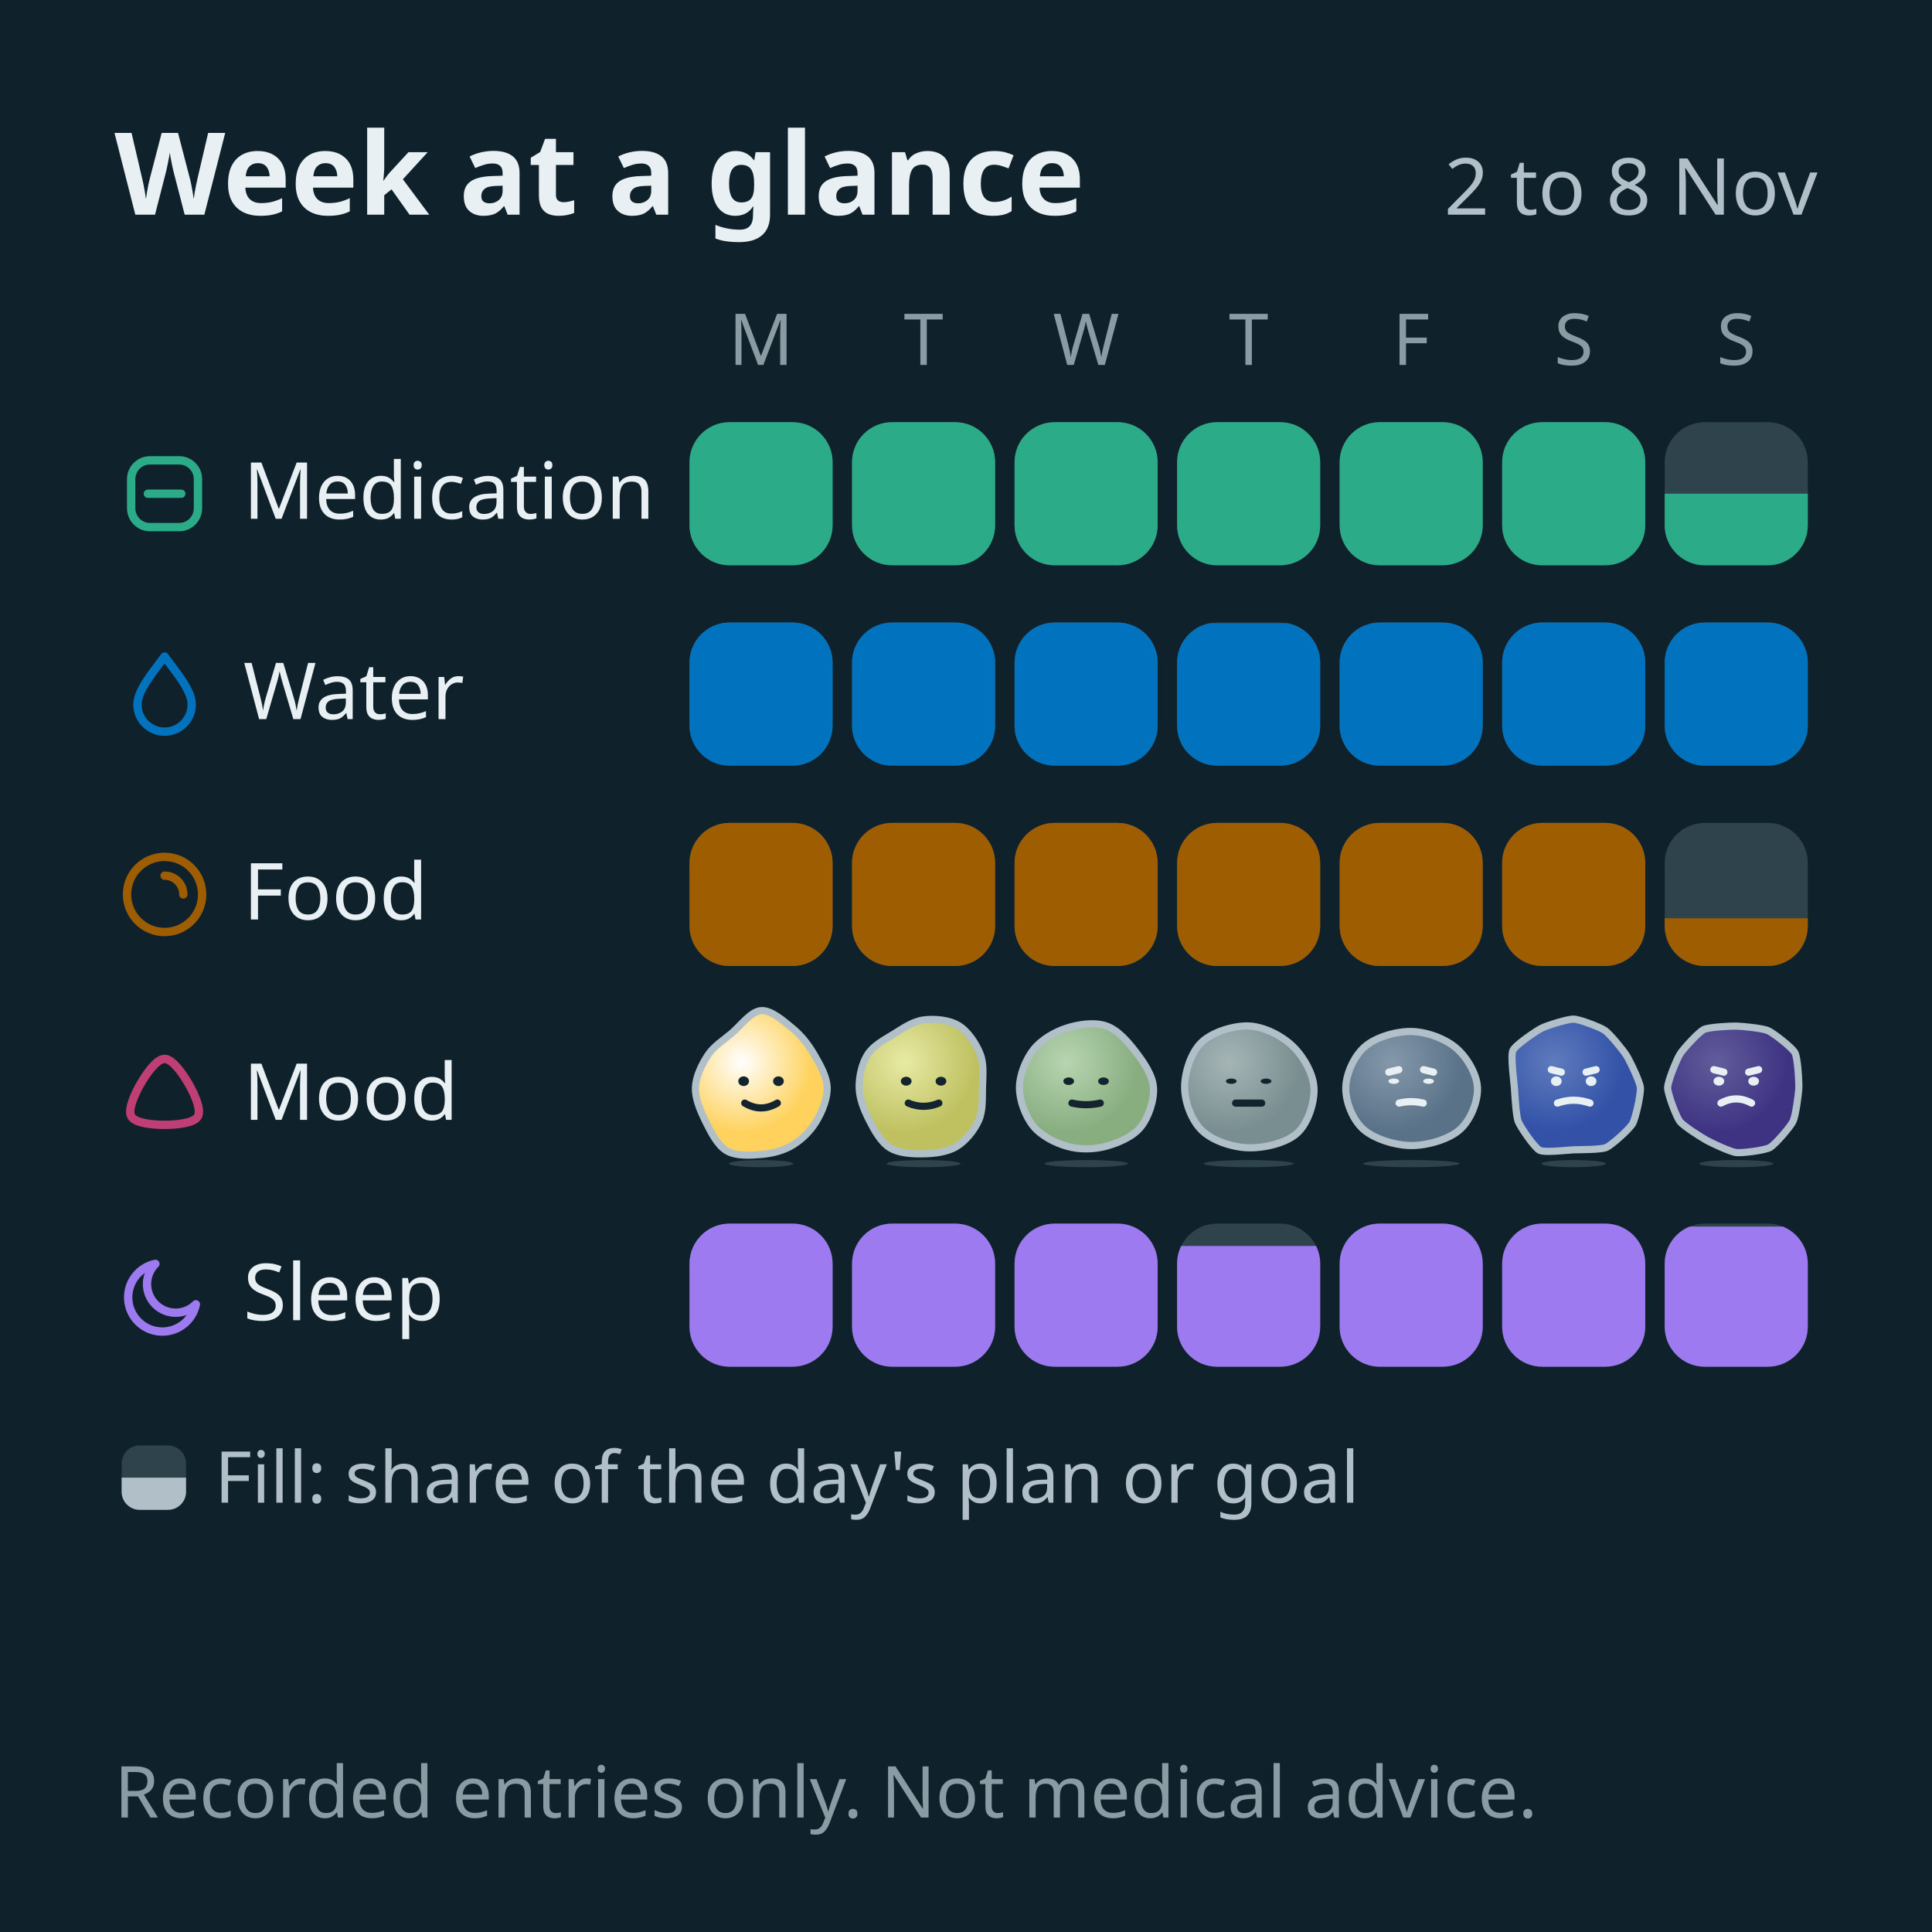
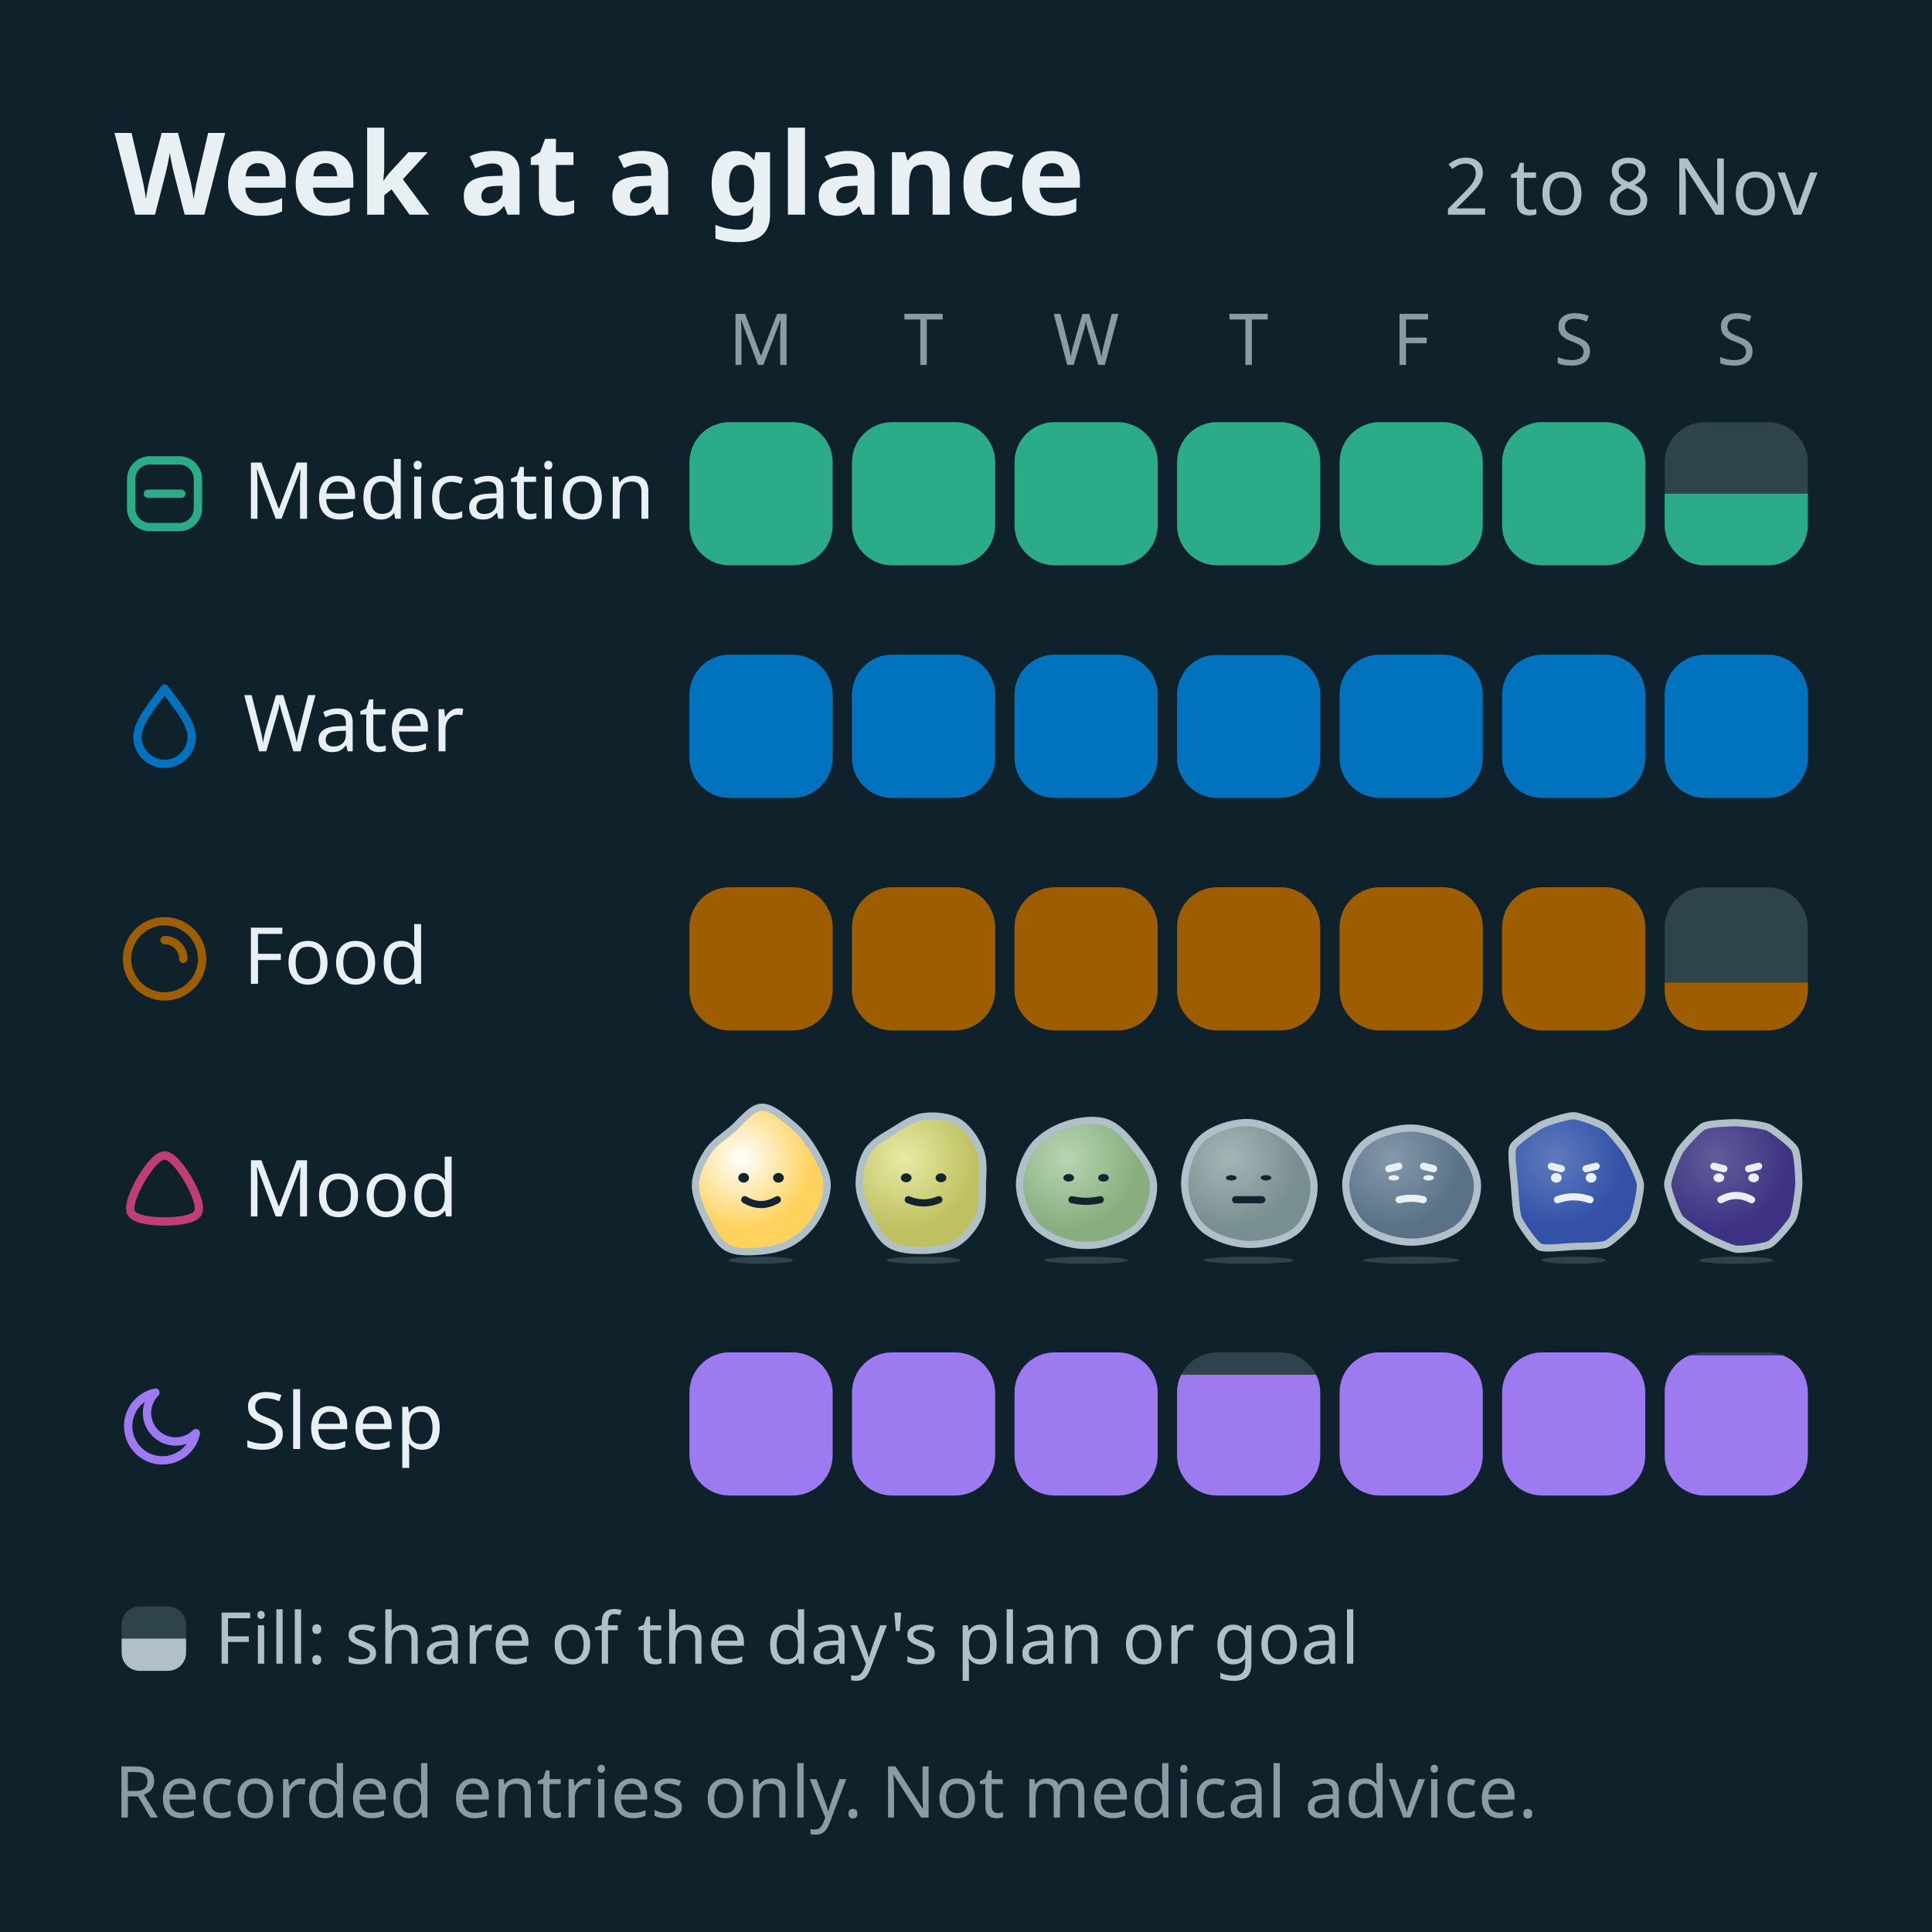
<svg xmlns="http://www.w3.org/2000/svg" width="1080" height="1080" viewBox="0 0 1080 1080">
  <defs>
-     <radialGradient id="g1" gradientUnits="userSpaceOnUse" cx="414.63" cy="593.6" r="39.6">
+     <radialGradient id="g1" gradientUnits="userSpaceOnUse" cx="414.63" cy="647.6" r="39.6">
      <stop offset="0" stop-color="#ffffff" />
      <stop offset="1" stop-color="#fed25d" />
    </radialGradient>
-     <radialGradient id="g2" gradientUnits="userSpaceOnUse" cx="505.49" cy="593.6" r="39.6">
+     <radialGradient id="g2" gradientUnits="userSpaceOnUse" cx="505.49" cy="647.6" r="39.6">
      <stop offset="0" stop-color="#e7eaa4" />
      <stop offset="1" stop-color="#bfc161" />
    </radialGradient>
-     <radialGradient id="g3" gradientUnits="userSpaceOnUse" cx="596.34" cy="593.6" r="39.6">
+     <radialGradient id="g3" gradientUnits="userSpaceOnUse" cx="596.34" cy="647.6" r="39.6">
      <stop offset="0" stop-color="#b7d5b1" />
      <stop offset="1" stop-color="#88ae80" />
    </radialGradient>
-     <radialGradient id="g4" gradientUnits="userSpaceOnUse" cx="687.2" cy="593.6" r="39.6">
+     <radialGradient id="g4" gradientUnits="userSpaceOnUse" cx="687.2" cy="647.6" r="39.6">
      <stop offset="0" stop-color="#a5b5b6" />
      <stop offset="1" stop-color="#798e90" />
    </radialGradient>
-     <radialGradient id="g5" gradientUnits="userSpaceOnUse" cx="778.06" cy="593.6" r="39.6">
+     <radialGradient id="g5" gradientUnits="userSpaceOnUse" cx="778.06" cy="647.6" r="39.6">
      <stop offset="0" stop-color="#8598aa" />
      <stop offset="1" stop-color="#597288" />
    </radialGradient>
-     <radialGradient id="g6" gradientUnits="userSpaceOnUse" cx="868.91" cy="593.6" r="39.6">
+     <radialGradient id="g6" gradientUnits="userSpaceOnUse" cx="868.91" cy="647.6" r="39.6">
      <stop offset="0" stop-color="#5f7bbd" />
      <stop offset="1" stop-color="#3251a7" />
    </radialGradient>
-     <radialGradient id="g7" gradientUnits="userSpaceOnUse" cx="959.77" cy="593.6" r="39.6">
+     <radialGradient id="g7" gradientUnits="userSpaceOnUse" cx="959.77" cy="647.6" r="39.6">
      <stop offset="0" stop-color="#615d9b" />
      <stop offset="1" stop-color="#3e3383" />
    </radialGradient>
  </defs>
  <rect width="1080" height="1080" fill="#0f222b" />
  <text x="64" y="120" font-family="Geologica" font-weight="600" font-size="64" fill="#e8f0f4">Week at a glance</text>
  <text x="1016" y="120" font-family="IBM Plex Sans" font-weight="500" font-size="44" fill="#b1c0c8" text-anchor="end">2 to 8 Nov</text>
  <text x="425.43" y="204" font-family="IBM Plex Sans" font-weight="500" font-size="40" fill="#8b9ba3" text-anchor="middle">M</text>
  <text x="516.29" y="204" font-family="IBM Plex Sans" font-weight="500" font-size="40" fill="#8b9ba3" text-anchor="middle">T</text>
  <text x="607.14" y="204" font-family="IBM Plex Sans" font-weight="500" font-size="40" fill="#8b9ba3" text-anchor="middle">W</text>
  <text x="698" y="204" font-family="IBM Plex Sans" font-weight="500" font-size="40" fill="#8b9ba3" text-anchor="middle">T</text>
  <text x="788.86" y="204" font-family="IBM Plex Sans" font-weight="500" font-size="40" fill="#8b9ba3" text-anchor="middle">F</text>
  <text x="879.71" y="204" font-family="IBM Plex Sans" font-weight="500" font-size="40" fill="#8b9ba3" text-anchor="middle">S</text>
  <text x="970.57" y="204" font-family="IBM Plex Sans" font-weight="500" font-size="40" fill="#8b9ba3" text-anchor="middle">S</text>
  <g>
    <rect x="73.33" y="257.33" width="37.33" height="37.33" rx="10.5" fill="none" stroke="#2cab88" stroke-width="4.67" stroke-linecap="round" stroke-linejoin="round" />
    <line x1="82.67" y1="276" x2="101.33" y2="276" stroke="#2cab88" stroke-width="4.67" stroke-linecap="round" stroke-linejoin="round" />
  </g>
  <text x="136" y="290" font-family="IBM Plex Sans" font-weight="500" font-size="44" fill="#e8f0f4">Medication</text>
  <g>
    <rect x="385.43" y="236" width="80" height="80" rx="22.4" fill="#2f434d" />
    <path d="M407.83 236 L443.03 236 A22.4 22.4 0 0 1 465.43 258.4 L465.43 293.6 A22.4 22.4 0 0 1 443.03 316 L407.83 316 A22.4 22.4 0 0 1 385.43 293.6 L385.43 258.4 A22.4 22.4 0 0 1 407.83 236 Z" fill="#2cab88" />
  </g>
  <g>
    <rect x="476.29" y="236" width="80" height="80" rx="22.4" fill="#2f434d" />
    <path d="M498.69 236 L533.89 236 A22.4 22.4 0 0 1 556.29 258.4 L556.29 293.6 A22.4 22.4 0 0 1 533.89 316 L498.69 316 A22.4 22.4 0 0 1 476.29 293.6 L476.29 258.4 A22.4 22.4 0 0 1 498.69 236 Z" fill="#2cab88" />
  </g>
  <g>
    <rect x="567.14" y="236" width="80" height="80" rx="22.4" fill="#2f434d" />
    <path d="M589.54 236 L624.74 236 A22.4 22.4 0 0 1 647.14 258.4 L647.14 293.6 A22.4 22.4 0 0 1 624.74 316 L589.54 316 A22.4 22.4 0 0 1 567.14 293.6 L567.14 258.4 A22.4 22.4 0 0 1 589.54 236 Z" fill="#2cab88" />
  </g>
  <g>
    <rect x="658" y="236" width="80" height="80" rx="22.4" fill="#2f434d" />
    <path d="M680.4 236 L715.6 236 A22.4 22.4 0 0 1 738 258.4 L738 293.6 A22.4 22.4 0 0 1 715.6 316 L680.4 316 A22.4 22.4 0 0 1 658 293.6 L658 258.4 A22.4 22.4 0 0 1 680.4 236 Z" fill="#2cab88" />
  </g>
  <g>
    <rect x="748.86" y="236" width="80" height="80" rx="22.4" fill="#2f434d" />
    <path d="M771.26 236 L806.46 236 A22.4 22.4 0 0 1 828.86 258.4 L828.86 293.6 A22.4 22.4 0 0 1 806.46 316 L771.26 316 A22.4 22.4 0 0 1 748.86 293.6 L748.86 258.4 A22.4 22.4 0 0 1 771.26 236 Z" fill="#2cab88" />
  </g>
  <g>
    <rect x="839.71" y="236" width="80" height="80" rx="22.4" fill="#2f434d" />
    <path d="M862.11 236 L897.31 236 A22.4 22.4 0 0 1 919.71 258.4 L919.71 293.6 A22.4 22.4 0 0 1 897.31 316 L862.11 316 A22.4 22.4 0 0 1 839.71 293.6 L839.71 258.4 A22.4 22.4 0 0 1 862.11 236 Z" fill="#2cab88" />
  </g>
  <g>
    <rect x="930.57" y="236" width="80" height="80" rx="22.4" fill="#2f434d" />
    <path d="M930.57 276 L1010.57 276 L1010.57 293.6 A22.4 22.4 0 0 1 988.17 316 L952.97 316 A22.4 22.4 0 0 1 930.57 293.6 Z" fill="#2cab88" />
  </g>
  <g>
-     <path d="M92 367 C85.93 375.4 76.83 385.67 76.83 393.83 A15.17 15.17 0 0 0 107.17 393.83 C107.17 385.67 98.07 375.4 92 367 Z" fill="none" stroke="#0072be" stroke-width="4.67" stroke-linecap="round" stroke-linejoin="round" />
-   </g>
-   <text x="136" y="402" font-family="IBM Plex Sans" font-weight="500" font-size="44" fill="#e8f0f4">Water</text>
-   <g>
-     <rect x="385.43" y="348" width="80" height="80" rx="22.4" fill="#2f434d" />
-     <path d="M407.83 348 L443.03 348 A22.4 22.4 0 0 1 465.43 370.4 L465.43 405.6 A22.4 22.4 0 0 1 443.03 428 L407.83 428 A22.4 22.4 0 0 1 385.43 405.6 L385.43 370.4 A22.4 22.4 0 0 1 407.83 348 Z" fill="#0072be" />
-   </g>
-   <g>
-     <rect x="476.29" y="348" width="80" height="80" rx="22.4" fill="#2f434d" />
-     <path d="M498.69 348 L533.89 348 A22.4 22.4 0 0 1 556.29 370.4 L556.29 405.6 A22.4 22.4 0 0 1 533.89 428 L498.69 428 A22.4 22.4 0 0 1 476.29 405.6 L476.29 370.4 A22.4 22.4 0 0 1 498.69 348 Z" fill="#0072be" />
-   </g>
-   <g>
-     <rect x="567.14" y="348" width="80" height="80" rx="22.4" fill="#2f434d" />
-     <path d="M589.54 348 L624.74 348 A22.4 22.4 0 0 1 647.14 370.4 L647.14 405.6 A22.4 22.4 0 0 1 624.74 428 L589.54 428 A22.4 22.4 0 0 1 567.14 405.6 L567.14 370.4 A22.4 22.4 0 0 1 589.54 348 Z" fill="#0072be" />
-   </g>
-   <g>
-     <rect x="658" y="348" width="80" height="80" rx="22.4" fill="#2f434d" />
-     <path d="M676.19 348.4 L719.81 348.4 A22.4 22.4 0 0 1 738 370.4 L738 405.6 A22.4 22.4 0 0 1 715.6 428 L680.4 428 A22.4 22.4 0 0 1 658 405.6 L658 370.4 A22.4 22.4 0 0 1 676.19 348.4 Z" fill="#0072be" />
-   </g>
-   <g>
-     <rect x="748.86" y="348" width="80" height="80" rx="22.4" fill="#2f434d" />
-     <path d="M771.26 348 L806.46 348 A22.4 22.4 0 0 1 828.86 370.4 L828.86 405.6 A22.4 22.4 0 0 1 806.46 428 L771.26 428 A22.4 22.4 0 0 1 748.86 405.6 L748.86 370.4 A22.4 22.4 0 0 1 771.26 348 Z" fill="#0072be" />
-   </g>
-   <g>
-     <rect x="839.71" y="348" width="80" height="80" rx="22.4" fill="#2f434d" />
-     <path d="M862.11 348 L897.31 348 A22.4 22.4 0 0 1 919.71 370.4 L919.71 405.6 A22.4 22.4 0 0 1 897.31 428 L862.11 428 A22.4 22.4 0 0 1 839.71 405.6 L839.71 370.4 A22.4 22.4 0 0 1 862.11 348 Z" fill="#0072be" />
-   </g>
-   <g>
-     <rect x="930.57" y="348" width="80" height="80" rx="22.4" fill="#2f434d" />
-     <path d="M952.97 348 L988.17 348 A22.4 22.4 0 0 1 1010.57 370.4 L1010.57 405.6 A22.4 22.4 0 0 1 988.17 428 L952.97 428 A22.4 22.4 0 0 1 930.57 405.6 L930.57 370.4 A22.4 22.4 0 0 1 952.97 348 Z" fill="#0072be" />
-   </g>
-   <g>
-     <circle cx="92" cy="500" r="21" fill="none" stroke="#9e5d00" stroke-width="4.67" stroke-linecap="round" stroke-linejoin="round" />
-     <path d="M92 489.5 A10.5 10.5 0 0 1 102.5 500" fill="none" stroke="#9e5d00" stroke-width="4.67" stroke-linecap="round" stroke-linejoin="round" />
-   </g>
-   <text x="136" y="514" font-family="IBM Plex Sans" font-weight="500" font-size="44" fill="#e8f0f4">Food</text>
-   <g>
-     <rect x="385.43" y="460" width="80" height="80" rx="22.4" fill="#2f434d" />
-     <path d="M407.83 460 L443.03 460 A22.4 22.4 0 0 1 465.43 482.4 L465.43 517.6 A22.4 22.4 0 0 1 443.03 540 L407.83 540 A22.4 22.4 0 0 1 385.43 517.6 L385.43 482.4 A22.4 22.4 0 0 1 407.83 460 Z" fill="#9e5d00" />
-   </g>
-   <g>
-     <rect x="476.29" y="460" width="80" height="80" rx="22.4" fill="#2f434d" />
-     <path d="M498.69 460 L533.89 460 A22.4 22.4 0 0 1 556.29 482.4 L556.29 517.6 A22.4 22.4 0 0 1 533.89 540 L498.69 540 A22.4 22.4 0 0 1 476.29 517.6 L476.29 482.4 A22.4 22.4 0 0 1 498.69 460 Z" fill="#9e5d00" />
-   </g>
-   <g>
-     <rect x="567.14" y="460" width="80" height="80" rx="22.4" fill="#2f434d" />
-     <path d="M589.54 460 L624.74 460 A22.4 22.4 0 0 1 647.14 482.4 L647.14 517.6 A22.4 22.4 0 0 1 624.74 540 L589.54 540 A22.4 22.4 0 0 1 567.14 517.6 L567.14 482.4 A22.4 22.4 0 0 1 589.54 460 Z" fill="#9e5d00" />
-   </g>
-   <g>
-     <rect x="658" y="460" width="80" height="80" rx="22.4" fill="#2f434d" />
-     <path d="M680.4 460 L715.6 460 A22.4 22.4 0 0 1 738 482.4 L738 517.6 A22.4 22.4 0 0 1 715.6 540 L680.4 540 A22.4 22.4 0 0 1 658 517.6 L658 482.4 A22.4 22.4 0 0 1 680.4 460 Z" fill="#9e5d00" />
-   </g>
-   <g>
-     <rect x="748.86" y="460" width="80" height="80" rx="22.4" fill="#2f434d" />
-     <path d="M771.26 460 L806.46 460 A22.4 22.4 0 0 1 828.86 482.4 L828.86 517.6 A22.4 22.4 0 0 1 806.46 540 L771.26 540 A22.4 22.4 0 0 1 748.86 517.6 L748.86 482.4 A22.4 22.4 0 0 1 771.26 460 Z" fill="#9e5d00" />
-   </g>
-   <g>
-     <rect x="839.71" y="460" width="80" height="80" rx="22.4" fill="#2f434d" />
-     <path d="M862.11 460 L897.31 460 A22.4 22.4 0 0 1 919.71 482.4 L919.71 517.6 A22.4 22.4 0 0 1 897.31 540 L862.11 540 A22.4 22.4 0 0 1 839.71 517.6 L839.71 482.4 A22.4 22.4 0 0 1 862.11 460 Z" fill="#9e5d00" />
-   </g>
-   <g>
-     <rect x="930.57" y="460" width="80" height="80" rx="22.4" fill="#2f434d" />
-     <path d="M930.57 513.33 L1010.57 513.33 L1010.57 517.6 A22.4 22.4 0 0 1 988.17 540 L952.97 540 A22.4 22.4 0 0 1 930.57 517.6 Z" fill="#9e5d00" />
-   </g>
-   <g>
-     <path d="M92 591.93 C96.45 591.93 102.24 600.33 105.34 605.7 C108.44 611.07 112.81 620.28 110.59 624.13 C108.37 627.98 98.2 628.8 92 628.8 C85.8 628.8 75.63 627.98 73.41 624.13 C71.19 620.28 75.56 611.07 78.66 605.7 C81.76 600.33 87.55 591.93 92 591.93 Z" fill="none" stroke="#bf3f75" stroke-width="4.67" stroke-linecap="round" stroke-linejoin="round" />
-   </g>
-   <text x="136" y="626" font-family="IBM Plex Sans" font-weight="500" font-size="44" fill="#e8f0f4">Mood</text>
-   <g>
-     <ellipse cx="425.43" cy="650.48" rx="18" ry="2" fill="#2f434d" />
-     <path d="M462.39 608 C462.56 614.19 459.53 621.52 456.3 626.89 C453.06 632.26 448.11 637.12 442.97 640.2 C437.82 643.27 431.56 644.84 425.43 645.35 C419.3 645.87 411.37 646.36 406.21 643.29 C401.04 640.23 397.37 632.83 394.46 626.95 C391.55 621.07 388.54 614.19 388.75 608 C388.96 601.81 392.36 594.87 395.72 589.82 C399.08 584.77 403.97 581.83 408.92 577.69 C413.87 573.54 419.69 565.37 425.43 564.94 C431.17 564.51 438.37 570.98 443.34 575.12 C448.31 579.25 452.07 584.27 455.25 589.75 C458.42 595.23 462.21 601.81 462.39 608 Z" fill="url(#g1)" stroke="#b1c0c8" stroke-width="4" stroke-linecap="round" stroke-linejoin="round" />
-     <ellipse cx="415.71" cy="604.4" rx="3" ry="2.7" fill="#13242e" />
-     <ellipse cx="435.15" cy="604.4" rx="3" ry="2.7" fill="#13242e" />
-     <path d="M416.32 616.64 Q425.43 622.04 434.54 616.64" fill="none" stroke="#13242e" stroke-width="4" stroke-linecap="round" stroke-linejoin="round" />
-   </g>
-   <g>
-     <ellipse cx="516.29" cy="650.48" rx="20.7" ry="2" fill="#2f434d" />
-     <path d="M549.21 608 C549.07 614.19 549.51 620.84 547.1 626.32 C544.68 631.8 539.86 637.79 534.73 640.9 C529.59 644.01 522.5 644.87 516.29 644.99 C510.07 645.11 502.52 644.76 497.44 641.61 C492.37 638.47 488.71 631.7 485.85 626.1 C482.99 620.5 480.41 614.11 480.28 608 C480.14 601.89 481.83 594.4 485.04 589.42 C488.24 584.43 494.31 581.29 499.52 578.08 C504.72 574.87 510.24 570.96 516.29 570.16 C522.33 569.35 530.49 570.07 535.77 573.24 C541.04 576.41 545.69 583.39 547.93 589.18 C550.17 594.97 549.35 601.81 549.21 608 Z" fill="url(#g2)" stroke="#b1c0c8" stroke-width="4" stroke-linecap="round" stroke-linejoin="round" />
-     <ellipse cx="506.57" cy="604.4" rx="3" ry="2.48" fill="#13242e" />
-     <ellipse cx="526.01" cy="604.4" rx="3" ry="2.48" fill="#13242e" />
-     <path d="M507.73 616.64 Q516.29 620.24 524.84 616.64" fill="none" stroke="#13242e" stroke-width="4" stroke-linecap="round" stroke-linejoin="round" />
-   </g>
-   <g>
-     <ellipse cx="607.14" cy="650.48" rx="23.4" ry="2" fill="#2f434d" />
-     <path d="M644.81 608 C645.28 615.04 642.09 624.64 637.59 630.12 C633.09 635.6 624.68 639.11 617.83 640.89 C610.98 642.66 603.19 642.7 596.49 640.8 C589.78 638.9 582.01 634.95 577.57 629.48 C573.14 624.02 569.87 615.14 569.9 608 C569.93 600.86 573.37 592.21 577.77 586.66 C582.17 581.1 589.55 576.86 596.31 574.67 C603.08 572.47 611.94 571.27 618.36 573.48 C624.77 575.69 630.39 582.15 634.8 587.91 C639.21 593.66 644.35 600.96 644.81 608 Z" fill="url(#g3)" stroke="#b1c0c8" stroke-width="4" stroke-linecap="round" stroke-linejoin="round" />
-     <ellipse cx="597.42" cy="604.4" rx="3" ry="2.11" fill="#13242e" />
-     <ellipse cx="616.86" cy="604.4" rx="3" ry="2.11" fill="#13242e" />
-     <path d="M599.22 616.64 Q607.14 618.44 615.06 616.64" fill="none" stroke="#13242e" stroke-width="4" stroke-linecap="round" stroke-linejoin="round" />
-   </g>
-   <g>
-     <ellipse cx="698" cy="650.48" rx="25.2" ry="2" fill="#2f434d" />
-     <path d="M734.52 608 C734.99 616.13 731.29 627.77 725.21 633.37 C719.12 638.98 706.85 641.83 698 641.63 C689.15 641.43 678.07 637.79 672.11 632.18 C666.14 626.58 662.3 616.25 662.22 608 C662.14 599.75 665.67 588.44 671.64 582.69 C677.6 576.95 689.54 573.22 698 573.53 C706.46 573.85 716.3 578.85 722.39 584.59 C728.47 590.33 734.05 599.87 734.52 608 Z" fill="url(#g4)" stroke="#b1c0c8" stroke-width="4" stroke-linecap="round" stroke-linejoin="round" />
-     <ellipse cx="688.28" cy="604.4" rx="3" ry="1.5" fill="#13242e" />
-     <ellipse cx="707.72" cy="604.4" rx="3" ry="1.5" fill="#13242e" />
-     <path d="M690.71 616.64 Q698 616.64 705.29 616.64" fill="none" stroke="#13242e" stroke-width="4" stroke-linecap="round" stroke-linejoin="round" />
-   </g>
-   <g>
-     <ellipse cx="788.86" cy="650.48" rx="27" ry="2" fill="#2f434d" />
-     <path d="M825.91 608 C826.26 615.64 822.12 626.18 815.94 631.57 C809.76 636.97 797.83 640.42 788.86 640.37 C779.89 640.32 768.22 636.68 762.12 631.28 C756.03 625.89 752.14 615.71 752.3 608 C752.45 600.29 756.94 590.25 763.04 585.02 C769.13 579.79 780.39 576.48 788.86 576.6 C797.33 576.72 807.69 580.51 813.87 585.74 C820.04 590.97 825.57 600.36 825.91 608 Z" fill="url(#g5)" stroke="#b1c0c8" stroke-width="4" stroke-linecap="round" stroke-linejoin="round" />
-     <ellipse cx="779.14" cy="604.4" rx="3" ry="1.5" fill="#e8f0f4" />
-     <ellipse cx="798.58" cy="604.4" rx="3" ry="1.5" fill="#e8f0f4" />
-     <path d="M782.13 616.64 Q788.86 615.02 795.59 616.64" fill="none" stroke="#e8f0f4" stroke-width="4" stroke-linecap="round" stroke-linejoin="round" />
-     <line x1="776.34" y1="599.34" x2="781.93" y2="597.94" stroke="#e8f0f4" stroke-width="4" stroke-linecap="round" stroke-linejoin="round" />
-     <line x1="801.37" y1="599.34" x2="795.78" y2="597.94" stroke="#e8f0f4" stroke-width="4" stroke-linecap="round" stroke-linejoin="round" />
-   </g>
-   <g>
-     <ellipse cx="879.71" cy="650.48" rx="18" ry="2" fill="#2f434d" />
-     <path d="M916.99 608 C917.31 611.5 914.37 625.07 912.62 628.14 C910.87 631.2 900.94 640.1 897.93 641.44 C894.91 642.78 883.13 642.61 879.71 642.75 C876.3 642.89 863.49 644.46 860.64 643.01 C857.8 641.56 850 630.18 848.71 626.97 C847.42 623.76 846.82 611.65 846.55 608 C846.27 604.35 844.34 590.24 845.72 587.2 C847.1 584.16 858.53 576.43 861.64 574.82 C864.76 573.22 876.46 569.59 879.71 569.7 C882.97 569.81 894.44 574.15 897.14 576.01 C899.84 577.87 907.37 587.03 909.19 589.96 C911.01 592.89 916.68 604.5 916.99 608 Z" fill="url(#g6)" stroke="#b1c0c8" stroke-width="4" stroke-linecap="round" stroke-linejoin="round" />
-     <ellipse cx="869.99" cy="604.4" rx="3" ry="2.7" fill="#e8f0f4" />
-     <ellipse cx="889.43" cy="604.4" rx="3" ry="2.7" fill="#e8f0f4" />
-     <path d="M870.61 616.64 Q879.71 613.4 888.82 616.64" fill="none" stroke="#e8f0f4" stroke-width="4" stroke-linecap="round" stroke-linejoin="round" />
-     <line x1="867.2" y1="597.94" x2="872.79" y2="599.34" stroke="#e8f0f4" stroke-width="4" stroke-linecap="round" stroke-linejoin="round" />
-     <line x1="892.23" y1="597.94" x2="886.64" y2="599.34" stroke="#e8f0f4" stroke-width="4" stroke-linecap="round" stroke-linejoin="round" />
-   </g>
-   <g>
-     <ellipse cx="970.57" cy="650.48" rx="20.7" ry="2" fill="#2f434d" />
-     <path d="M1005.55 608 C1005.45 611.52 1003.78 623.8 1002.3 626.87 C1000.81 629.94 992.26 639.9 989.35 641.5 C986.44 643.1 973.81 644.67 970.57 644.3 C967.34 643.93 956.95 639.07 954.05 637.47 C951.16 635.86 940.97 629.49 938.97 626.79 C936.97 624.09 932.21 611.44 932.22 608 C932.23 604.56 937.25 592.26 939.09 589.28 C940.94 586.31 949.49 576.98 952.38 575.54 C955.26 574.11 967.27 573.54 970.57 573.6 C973.87 573.65 985.41 574.8 988.42 576.16 C991.42 577.53 1001.81 585.57 1003.38 588.49 C1004.95 591.41 1005.65 604.48 1005.55 608 Z" fill="url(#g7)" stroke="#b1c0c8" stroke-width="4" stroke-linecap="round" stroke-linejoin="round" />
-     <ellipse cx="960.85" cy="604.4" rx="3" ry="2.48" fill="#e8f0f4" />
-     <ellipse cx="980.29" cy="604.4" rx="3" ry="2.48" fill="#e8f0f4" />
-     <path d="M962.02 616.64 Q970.57 611.96 979.13 616.64" fill="none" stroke="#e8f0f4" stroke-width="4" stroke-linecap="round" stroke-linejoin="round" />
-     <line x1="958.06" y1="597.94" x2="963.65" y2="599.34" stroke="#e8f0f4" stroke-width="4" stroke-linecap="round" stroke-linejoin="round" />
-     <line x1="983.09" y1="597.94" x2="977.5" y2="599.34" stroke="#e8f0f4" stroke-width="4" stroke-linecap="round" stroke-linejoin="round" />
-   </g>
-   <g>
-     <path d="M109.5 729.13 A19.13 19.13 0 1 1 86.87 706.5 A15.4 15.4 0 0 0 109.5 729.13 Z" fill="none" stroke="#9d7aef" stroke-width="4.67" stroke-linecap="round" stroke-linejoin="round" />
-   </g>
-   <text x="136" y="738" font-family="IBM Plex Sans" font-weight="500" font-size="44" fill="#e8f0f4">Sleep</text>
-   <g>
-     <rect x="385.43" y="684" width="80" height="80" rx="22.4" fill="#2f434d" />
-     <path d="M407.83 684 L443.03 684 A22.4 22.4 0 0 1 465.43 706.4 L465.43 741.6 A22.4 22.4 0 0 1 443.03 764 L407.83 764 A22.4 22.4 0 0 1 385.43 741.6 L385.43 706.4 A22.4 22.4 0 0 1 407.83 684 Z" fill="#9d7aef" />
-   </g>
-   <g>
-     <rect x="476.29" y="684" width="80" height="80" rx="22.4" fill="#2f434d" />
-     <path d="M498.69 684 L533.89 684 A22.4 22.4 0 0 1 556.29 706.4 L556.29 741.6 A22.4 22.4 0 0 1 533.89 764 L498.69 764 A22.4 22.4 0 0 1 476.29 741.6 L476.29 706.4 A22.4 22.4 0 0 1 498.69 684 Z" fill="#9d7aef" />
-   </g>
-   <g>
-     <rect x="567.14" y="684" width="80" height="80" rx="22.4" fill="#2f434d" />
-     <path d="M589.54 684 L624.74 684 A22.4 22.4 0 0 1 647.14 706.4 L647.14 741.6 A22.4 22.4 0 0 1 624.74 764 L589.54 764 A22.4 22.4 0 0 1 567.14 741.6 L567.14 706.4 A22.4 22.4 0 0 1 589.54 684 Z" fill="#9d7aef" />
-   </g>
-   <g>
-     <rect x="658" y="684" width="80" height="80" rx="22.4" fill="#2f434d" />
-     <path d="M660.31 696.5 L735.69 696.5 A22.4 22.4 0 0 1 738 706.4 L738 741.6 A22.4 22.4 0 0 1 715.6 764 L680.4 764 A22.4 22.4 0 0 1 658 741.6 L658 706.4 A22.4 22.4 0 0 1 660.31 696.5 Z" fill="#9d7aef" />
-   </g>
-   <g>
-     <rect x="748.86" y="684" width="80" height="80" rx="22.4" fill="#2f434d" />
-     <path d="M771.26 684 L806.46 684 A22.4 22.4 0 0 1 828.86 706.4 L828.86 741.6 A22.4 22.4 0 0 1 806.46 764 L771.26 764 A22.4 22.4 0 0 1 748.86 741.6 L748.86 706.4 A22.4 22.4 0 0 1 771.26 684 Z" fill="#9d7aef" />
-   </g>
-   <g>
-     <rect x="839.71" y="684" width="80" height="80" rx="22.4" fill="#2f434d" />
-     <path d="M862.11 684 L897.31 684 A22.4 22.4 0 0 1 919.71 706.4 L919.71 741.6 A22.4 22.4 0 0 1 897.31 764 L862.11 764 A22.4 22.4 0 0 1 839.71 741.6 L839.71 706.4 A22.4 22.4 0 0 1 862.11 684 Z" fill="#9d7aef" />
-   </g>
-   <g>
-     <rect x="930.57" y="684" width="80" height="80" rx="22.4" fill="#2f434d" />
-     <path d="M944.49 685.67 L996.65 685.67 A22.4 22.4 0 0 1 1010.57 706.4 L1010.57 741.6 A22.4 22.4 0 0 1 988.17 764 L952.97 764 A22.4 22.4 0 0 1 930.57 741.6 L930.57 706.4 A22.4 22.4 0 0 1 944.49 685.67 Z" fill="#9d7aef" />
-   </g>
-   <g>
-     <rect x="68" y="808" width="36" height="36" rx="10.08" fill="#2f434d" />
-     <path d="M68 826 L104 826 L104 833.92 A10.08 10.08 0 0 1 93.92 844 L78.08 844 A10.08 10.08 0 0 1 68 833.92 Z" fill="#b1c0c8" />
-   </g>
-   <text x="120" y="840" font-family="IBM Plex Sans" font-weight="500" font-size="40" fill="#b1c0c8">Fill: share of the day's plan or goal</text>
+     <path d="M92 385 C85.93 393.4 76.83 403.67 76.83 411.83 A15.17 15.17 0 0 0 107.17 411.83 C107.17 403.67 98.07 393.4 92 385 Z" fill="none" stroke="#0072be" stroke-width="4.67" stroke-linecap="round" stroke-linejoin="round" />
+   </g>
+   <text x="136" y="420" font-family="IBM Plex Sans" font-weight="500" font-size="44" fill="#e8f0f4">Water</text>
+   <g>
+     <rect x="385.43" y="366" width="80" height="80" rx="22.4" fill="#2f434d" />
+     <path d="M407.83 366 L443.03 366 A22.4 22.4 0 0 1 465.43 388.4 L465.43 423.6 A22.4 22.4 0 0 1 443.03 446 L407.83 446 A22.4 22.4 0 0 1 385.43 423.6 L385.43 388.4 A22.4 22.4 0 0 1 407.83 366 Z" fill="#0072be" />
+   </g>
+   <g>
+     <rect x="476.29" y="366" width="80" height="80" rx="22.4" fill="#2f434d" />
+     <path d="M498.69 366 L533.89 366 A22.4 22.4 0 0 1 556.29 388.4 L556.29 423.6 A22.4 22.4 0 0 1 533.89 446 L498.69 446 A22.4 22.4 0 0 1 476.29 423.6 L476.29 388.4 A22.4 22.4 0 0 1 498.69 366 Z" fill="#0072be" />
+   </g>
+   <g>
+     <rect x="567.14" y="366" width="80" height="80" rx="22.4" fill="#2f434d" />
+     <path d="M589.54 366 L624.74 366 A22.4 22.4 0 0 1 647.14 388.4 L647.14 423.6 A22.4 22.4 0 0 1 624.74 446 L589.54 446 A22.4 22.4 0 0 1 567.14 423.6 L567.14 388.4 A22.4 22.4 0 0 1 589.54 366 Z" fill="#0072be" />
+   </g>
+   <g>
+     <rect x="658" y="366" width="80" height="80" rx="22.4" fill="#2f434d" />
+     <path d="M676.19 366.4 L719.81 366.4 A22.4 22.4 0 0 1 738 388.4 L738 423.6 A22.4 22.4 0 0 1 715.6 446 L680.4 446 A22.4 22.4 0 0 1 658 423.6 L658 388.4 A22.4 22.4 0 0 1 676.19 366.4 Z" fill="#0072be" />
+   </g>
+   <g>
+     <rect x="748.86" y="366" width="80" height="80" rx="22.4" fill="#2f434d" />
+     <path d="M771.26 366 L806.46 366 A22.4 22.4 0 0 1 828.86 388.4 L828.86 423.6 A22.4 22.4 0 0 1 806.46 446 L771.26 446 A22.4 22.4 0 0 1 748.86 423.6 L748.86 388.4 A22.4 22.4 0 0 1 771.26 366 Z" fill="#0072be" />
+   </g>
+   <g>
+     <rect x="839.71" y="366" width="80" height="80" rx="22.4" fill="#2f434d" />
+     <path d="M862.11 366 L897.31 366 A22.4 22.4 0 0 1 919.71 388.4 L919.71 423.6 A22.4 22.4 0 0 1 897.31 446 L862.11 446 A22.4 22.4 0 0 1 839.71 423.6 L839.71 388.4 A22.4 22.4 0 0 1 862.11 366 Z" fill="#0072be" />
+   </g>
+   <g>
+     <rect x="930.57" y="366" width="80" height="80" rx="22.4" fill="#2f434d" />
+     <path d="M952.97 366 L988.17 366 A22.4 22.4 0 0 1 1010.57 388.4 L1010.57 423.6 A22.4 22.4 0 0 1 988.17 446 L952.97 446 A22.4 22.4 0 0 1 930.57 423.6 L930.57 388.4 A22.4 22.4 0 0 1 952.97 366 Z" fill="#0072be" />
+   </g>
+   <g>
+     <circle cx="92" cy="536" r="21" fill="none" stroke="#9e5d00" stroke-width="4.67" stroke-linecap="round" stroke-linejoin="round" />
+     <path d="M92 525.5 A10.5 10.5 0 0 1 102.5 536" fill="none" stroke="#9e5d00" stroke-width="4.67" stroke-linecap="round" stroke-linejoin="round" />
+   </g>
+   <text x="136" y="550" font-family="IBM Plex Sans" font-weight="500" font-size="44" fill="#e8f0f4">Food</text>
+   <g>
+     <rect x="385.43" y="496" width="80" height="80" rx="22.4" fill="#2f434d" />
+     <path d="M407.83 496 L443.03 496 A22.4 22.4 0 0 1 465.43 518.4 L465.43 553.6 A22.4 22.4 0 0 1 443.03 576 L407.83 576 A22.4 22.4 0 0 1 385.43 553.6 L385.43 518.4 A22.4 22.4 0 0 1 407.83 496 Z" fill="#9e5d00" />
+   </g>
+   <g>
+     <rect x="476.29" y="496" width="80" height="80" rx="22.4" fill="#2f434d" />
+     <path d="M498.69 496 L533.89 496 A22.4 22.4 0 0 1 556.29 518.4 L556.29 553.6 A22.4 22.4 0 0 1 533.89 576 L498.69 576 A22.4 22.4 0 0 1 476.29 553.6 L476.29 518.4 A22.4 22.4 0 0 1 498.69 496 Z" fill="#9e5d00" />
+   </g>
+   <g>
+     <rect x="567.14" y="496" width="80" height="80" rx="22.4" fill="#2f434d" />
+     <path d="M589.54 496 L624.74 496 A22.4 22.4 0 0 1 647.14 518.4 L647.14 553.6 A22.4 22.4 0 0 1 624.74 576 L589.54 576 A22.4 22.4 0 0 1 567.14 553.6 L567.14 518.4 A22.4 22.4 0 0 1 589.54 496 Z" fill="#9e5d00" />
+   </g>
+   <g>
+     <rect x="658" y="496" width="80" height="80" rx="22.4" fill="#2f434d" />
+     <path d="M680.4 496 L715.6 496 A22.4 22.4 0 0 1 738 518.4 L738 553.6 A22.4 22.4 0 0 1 715.6 576 L680.4 576 A22.4 22.4 0 0 1 658 553.6 L658 518.4 A22.4 22.4 0 0 1 680.4 496 Z" fill="#9e5d00" />
+   </g>
+   <g>
+     <rect x="748.86" y="496" width="80" height="80" rx="22.4" fill="#2f434d" />
+     <path d="M771.26 496 L806.46 496 A22.4 22.4 0 0 1 828.86 518.4 L828.86 553.6 A22.4 22.4 0 0 1 806.46 576 L771.26 576 A22.4 22.4 0 0 1 748.86 553.6 L748.86 518.4 A22.4 22.4 0 0 1 771.26 496 Z" fill="#9e5d00" />
+   </g>
+   <g>
+     <rect x="839.71" y="496" width="80" height="80" rx="22.4" fill="#2f434d" />
+     <path d="M862.11 496 L897.31 496 A22.4 22.4 0 0 1 919.71 518.4 L919.71 553.6 A22.4 22.4 0 0 1 897.31 576 L862.11 576 A22.4 22.4 0 0 1 839.71 553.6 L839.71 518.4 A22.4 22.4 0 0 1 862.11 496 Z" fill="#9e5d00" />
+   </g>
+   <g>
+     <rect x="930.57" y="496" width="80" height="80" rx="22.4" fill="#2f434d" />
+     <path d="M930.57 549.33 L1010.57 549.33 L1010.57 553.6 A22.4 22.4 0 0 1 988.17 576 L952.97 576 A22.4 22.4 0 0 1 930.57 553.6 Z" fill="#9e5d00" />
+   </g>
+   <g>
+     <path d="M92 645.93 C96.45 645.93 102.24 654.33 105.34 659.7 C108.44 665.07 112.81 674.28 110.59 678.13 C108.37 681.98 98.2 682.8 92 682.8 C85.8 682.8 75.63 681.98 73.41 678.13 C71.19 674.28 75.56 665.07 78.66 659.7 C81.76 654.33 87.55 645.93 92 645.93 Z" fill="none" stroke="#bf3f75" stroke-width="4.67" stroke-linecap="round" stroke-linejoin="round" />
+   </g>
+   <text x="136" y="680" font-family="IBM Plex Sans" font-weight="500" font-size="44" fill="#e8f0f4">Mood</text>
+   <g>
+     <ellipse cx="425.43" cy="704.48" rx="18" ry="2" fill="#2f434d" />
+     <path d="M462.39 662 C462.56 668.19 459.53 675.52 456.3 680.89 C453.06 686.26 448.11 691.12 442.97 694.2 C437.82 697.27 431.56 698.84 425.43 699.35 C419.3 699.87 411.37 700.36 406.21 697.29 C401.04 694.23 397.37 686.83 394.46 680.95 C391.55 675.07 388.54 668.19 388.75 662 C388.96 655.81 392.36 648.87 395.72 643.82 C399.08 638.77 403.97 635.83 408.92 631.69 C413.87 627.54 419.69 619.37 425.43 618.94 C431.17 618.51 438.37 624.98 443.34 629.12 C448.31 633.25 452.07 638.27 455.25 643.75 C458.42 649.23 462.21 655.81 462.39 662 Z" fill="url(#g1)" stroke="#b1c0c8" stroke-width="4" stroke-linecap="round" stroke-linejoin="round" />
+     <ellipse cx="415.71" cy="658.4" rx="3" ry="2.7" fill="#13242e" />
+     <ellipse cx="435.15" cy="658.4" rx="3" ry="2.7" fill="#13242e" />
+     <path d="M416.32 670.64 Q425.43 676.04 434.54 670.64" fill="none" stroke="#13242e" stroke-width="4" stroke-linecap="round" stroke-linejoin="round" />
+   </g>
+   <g>
+     <ellipse cx="516.29" cy="704.48" rx="20.7" ry="2" fill="#2f434d" />
+     <path d="M549.21 662 C549.07 668.19 549.51 674.84 547.1 680.32 C544.68 685.8 539.86 691.79 534.73 694.9 C529.59 698.01 522.5 698.87 516.29 698.99 C510.07 699.11 502.52 698.76 497.44 695.61 C492.37 692.47 488.71 685.7 485.85 680.1 C482.99 674.5 480.41 668.11 480.28 662 C480.14 655.89 481.83 648.4 485.04 643.42 C488.24 638.43 494.31 635.29 499.52 632.08 C504.72 628.87 510.24 624.96 516.29 624.16 C522.33 623.35 530.49 624.07 535.77 627.24 C541.04 630.41 545.69 637.39 547.93 643.18 C550.17 648.97 549.35 655.81 549.21 662 Z" fill="url(#g2)" stroke="#b1c0c8" stroke-width="4" stroke-linecap="round" stroke-linejoin="round" />
+     <ellipse cx="506.57" cy="658.4" rx="3" ry="2.48" fill="#13242e" />
+     <ellipse cx="526.01" cy="658.4" rx="3" ry="2.48" fill="#13242e" />
+     <path d="M507.73 670.64 Q516.29 674.24 524.84 670.64" fill="none" stroke="#13242e" stroke-width="4" stroke-linecap="round" stroke-linejoin="round" />
+   </g>
+   <g>
+     <ellipse cx="607.14" cy="704.48" rx="23.4" ry="2" fill="#2f434d" />
+     <path d="M644.81 662 C645.28 669.04 642.09 678.64 637.59 684.12 C633.09 689.6 624.68 693.11 617.83 694.89 C610.98 696.66 603.19 696.7 596.49 694.8 C589.78 692.9 582.01 688.95 577.57 683.48 C573.14 678.02 569.87 669.14 569.9 662 C569.93 654.86 573.37 646.21 577.77 640.66 C582.17 635.1 589.55 630.86 596.31 628.67 C603.08 626.47 611.94 625.27 618.36 627.48 C624.77 629.69 630.39 636.15 634.8 641.91 C639.21 647.66 644.35 654.96 644.81 662 Z" fill="url(#g3)" stroke="#b1c0c8" stroke-width="4" stroke-linecap="round" stroke-linejoin="round" />
+     <ellipse cx="597.42" cy="658.4" rx="3" ry="2.11" fill="#13242e" />
+     <ellipse cx="616.86" cy="658.4" rx="3" ry="2.11" fill="#13242e" />
+     <path d="M599.22 670.64 Q607.14 672.44 615.06 670.64" fill="none" stroke="#13242e" stroke-width="4" stroke-linecap="round" stroke-linejoin="round" />
+   </g>
+   <g>
+     <ellipse cx="698" cy="704.48" rx="25.2" ry="2" fill="#2f434d" />
+     <path d="M734.52 662 C734.99 670.13 731.29 681.77 725.21 687.37 C719.12 692.98 706.85 695.83 698 695.63 C689.15 695.43 678.07 691.79 672.11 686.18 C666.14 680.58 662.3 670.25 662.22 662 C662.14 653.75 665.67 642.44 671.64 636.69 C677.6 630.95 689.54 627.22 698 627.53 C706.46 627.85 716.3 632.85 722.39 638.59 C728.47 644.33 734.05 653.87 734.52 662 Z" fill="url(#g4)" stroke="#b1c0c8" stroke-width="4" stroke-linecap="round" stroke-linejoin="round" />
+     <ellipse cx="688.28" cy="658.4" rx="3" ry="1.5" fill="#13242e" />
+     <ellipse cx="707.72" cy="658.4" rx="3" ry="1.5" fill="#13242e" />
+     <path d="M690.71 670.64 Q698 670.64 705.29 670.64" fill="none" stroke="#13242e" stroke-width="4" stroke-linecap="round" stroke-linejoin="round" />
+   </g>
+   <g>
+     <ellipse cx="788.86" cy="704.48" rx="27" ry="2" fill="#2f434d" />
+     <path d="M825.91 662 C826.26 669.64 822.12 680.18 815.94 685.57 C809.76 690.97 797.83 694.42 788.86 694.37 C779.89 694.32 768.22 690.68 762.12 685.28 C756.03 679.89 752.14 669.71 752.3 662 C752.45 654.29 756.94 644.25 763.04 639.02 C769.13 633.79 780.39 630.48 788.86 630.6 C797.33 630.72 807.69 634.51 813.87 639.74 C820.04 644.97 825.57 654.36 825.91 662 Z" fill="url(#g5)" stroke="#b1c0c8" stroke-width="4" stroke-linecap="round" stroke-linejoin="round" />
+     <ellipse cx="779.14" cy="658.4" rx="3" ry="1.5" fill="#e8f0f4" />
+     <ellipse cx="798.58" cy="658.4" rx="3" ry="1.5" fill="#e8f0f4" />
+     <path d="M782.13 670.64 Q788.86 669.02 795.59 670.64" fill="none" stroke="#e8f0f4" stroke-width="4" stroke-linecap="round" stroke-linejoin="round" />
+     <line x1="776.34" y1="653.34" x2="781.93" y2="651.94" stroke="#e8f0f4" stroke-width="4" stroke-linecap="round" stroke-linejoin="round" />
+     <line x1="801.37" y1="653.34" x2="795.78" y2="651.94" stroke="#e8f0f4" stroke-width="4" stroke-linecap="round" stroke-linejoin="round" />
+   </g>
+   <g>
+     <ellipse cx="879.71" cy="704.48" rx="18" ry="2" fill="#2f434d" />
+     <path d="M916.99 662 C917.31 665.5 914.37 679.07 912.62 682.14 C910.87 685.2 900.94 694.1 897.93 695.44 C894.91 696.78 883.13 696.61 879.71 696.75 C876.3 696.89 863.49 698.46 860.64 697.01 C857.8 695.56 850 684.18 848.71 680.97 C847.42 677.76 846.82 665.65 846.55 662 C846.27 658.35 844.34 644.24 845.72 641.2 C847.1 638.16 858.53 630.43 861.64 628.82 C864.76 627.22 876.46 623.59 879.71 623.7 C882.97 623.81 894.44 628.15 897.14 630.01 C899.84 631.87 907.37 641.03 909.19 643.96 C911.01 646.89 916.68 658.5 916.99 662 Z" fill="url(#g6)" stroke="#b1c0c8" stroke-width="4" stroke-linecap="round" stroke-linejoin="round" />
+     <ellipse cx="869.99" cy="658.4" rx="3" ry="2.7" fill="#e8f0f4" />
+     <ellipse cx="889.43" cy="658.4" rx="3" ry="2.7" fill="#e8f0f4" />
+     <path d="M870.61 670.64 Q879.71 667.4 888.82 670.64" fill="none" stroke="#e8f0f4" stroke-width="4" stroke-linecap="round" stroke-linejoin="round" />
+     <line x1="867.2" y1="651.94" x2="872.79" y2="653.34" stroke="#e8f0f4" stroke-width="4" stroke-linecap="round" stroke-linejoin="round" />
+     <line x1="892.23" y1="651.94" x2="886.64" y2="653.34" stroke="#e8f0f4" stroke-width="4" stroke-linecap="round" stroke-linejoin="round" />
+   </g>
+   <g>
+     <ellipse cx="970.57" cy="704.48" rx="20.7" ry="2" fill="#2f434d" />
+     <path d="M1005.55 662 C1005.45 665.52 1003.78 677.8 1002.3 680.87 C1000.81 683.94 992.26 693.9 989.35 695.5 C986.44 697.1 973.81 698.67 970.57 698.3 C967.34 697.93 956.95 693.07 954.05 691.47 C951.16 689.86 940.97 683.49 938.97 680.79 C936.97 678.09 932.21 665.44 932.22 662 C932.23 658.56 937.25 646.26 939.09 643.28 C940.94 640.31 949.49 630.98 952.38 629.54 C955.26 628.11 967.27 627.54 970.57 627.6 C973.87 627.65 985.41 628.8 988.42 630.16 C991.42 631.53 1001.81 639.57 1003.38 642.49 C1004.95 645.41 1005.65 658.48 1005.55 662 Z" fill="url(#g7)" stroke="#b1c0c8" stroke-width="4" stroke-linecap="round" stroke-linejoin="round" />
+     <ellipse cx="960.85" cy="658.4" rx="3" ry="2.48" fill="#e8f0f4" />
+     <ellipse cx="980.29" cy="658.4" rx="3" ry="2.48" fill="#e8f0f4" />
+     <path d="M962.02 670.64 Q970.57 665.96 979.13 670.64" fill="none" stroke="#e8f0f4" stroke-width="4" stroke-linecap="round" stroke-linejoin="round" />
+     <line x1="958.06" y1="651.94" x2="963.65" y2="653.34" stroke="#e8f0f4" stroke-width="4" stroke-linecap="round" stroke-linejoin="round" />
+     <line x1="983.09" y1="651.94" x2="977.5" y2="653.34" stroke="#e8f0f4" stroke-width="4" stroke-linecap="round" stroke-linejoin="round" />
+   </g>
+   <g>
+     <path d="M109.5 801.13 A19.13 19.13 0 1 1 86.87 778.5 A15.4 15.4 0 0 0 109.5 801.13 Z" fill="none" stroke="#9d7aef" stroke-width="4.67" stroke-linecap="round" stroke-linejoin="round" />
+   </g>
+   <text x="136" y="810" font-family="IBM Plex Sans" font-weight="500" font-size="44" fill="#e8f0f4">Sleep</text>
+   <g>
+     <rect x="385.43" y="756" width="80" height="80" rx="22.4" fill="#2f434d" />
+     <path d="M407.83 756 L443.03 756 A22.4 22.4 0 0 1 465.43 778.4 L465.43 813.6 A22.4 22.4 0 0 1 443.03 836 L407.83 836 A22.4 22.4 0 0 1 385.43 813.6 L385.43 778.4 A22.4 22.4 0 0 1 407.83 756 Z" fill="#9d7aef" />
+   </g>
+   <g>
+     <rect x="476.29" y="756" width="80" height="80" rx="22.4" fill="#2f434d" />
+     <path d="M498.69 756 L533.89 756 A22.4 22.4 0 0 1 556.29 778.4 L556.29 813.6 A22.4 22.4 0 0 1 533.89 836 L498.69 836 A22.4 22.4 0 0 1 476.29 813.6 L476.29 778.4 A22.4 22.4 0 0 1 498.69 756 Z" fill="#9d7aef" />
+   </g>
+   <g>
+     <rect x="567.14" y="756" width="80" height="80" rx="22.4" fill="#2f434d" />
+     <path d="M589.54 756 L624.74 756 A22.4 22.4 0 0 1 647.14 778.4 L647.14 813.6 A22.4 22.4 0 0 1 624.74 836 L589.54 836 A22.4 22.4 0 0 1 567.14 813.6 L567.14 778.4 A22.4 22.4 0 0 1 589.54 756 Z" fill="#9d7aef" />
+   </g>
+   <g>
+     <rect x="658" y="756" width="80" height="80" rx="22.4" fill="#2f434d" />
+     <path d="M660.31 768.5 L735.69 768.5 A22.4 22.4 0 0 1 738 778.4 L738 813.6 A22.4 22.4 0 0 1 715.6 836 L680.4 836 A22.4 22.4 0 0 1 658 813.6 L658 778.4 A22.4 22.4 0 0 1 660.31 768.5 Z" fill="#9d7aef" />
+   </g>
+   <g>
+     <rect x="748.86" y="756" width="80" height="80" rx="22.4" fill="#2f434d" />
+     <path d="M771.26 756 L806.46 756 A22.4 22.4 0 0 1 828.86 778.4 L828.86 813.6 A22.4 22.4 0 0 1 806.46 836 L771.26 836 A22.4 22.4 0 0 1 748.86 813.6 L748.86 778.4 A22.4 22.4 0 0 1 771.26 756 Z" fill="#9d7aef" />
+   </g>
+   <g>
+     <rect x="839.71" y="756" width="80" height="80" rx="22.4" fill="#2f434d" />
+     <path d="M862.11 756 L897.31 756 A22.4 22.4 0 0 1 919.71 778.4 L919.71 813.6 A22.4 22.4 0 0 1 897.31 836 L862.11 836 A22.4 22.4 0 0 1 839.71 813.6 L839.71 778.4 A22.4 22.4 0 0 1 862.11 756 Z" fill="#9d7aef" />
+   </g>
+   <g>
+     <rect x="930.57" y="756" width="80" height="80" rx="22.4" fill="#2f434d" />
+     <path d="M944.49 757.67 L996.65 757.67 A22.4 22.4 0 0 1 1010.57 778.4 L1010.57 813.6 A22.4 22.4 0 0 1 988.17 836 L952.97 836 A22.4 22.4 0 0 1 930.57 813.6 L930.57 778.4 A22.4 22.4 0 0 1 944.49 757.67 Z" fill="#9d7aef" />
+   </g>
+   <g>
+     <rect x="68" y="898" width="36" height="36" rx="10.08" fill="#2f434d" />
+     <path d="M68 916 L104 916 L104 923.92 A10.08 10.08 0 0 1 93.92 934 L78.08 934 A10.08 10.08 0 0 1 68 923.92 Z" fill="#b1c0c8" />
+   </g>
+   <text x="120" y="930" font-family="IBM Plex Sans" font-weight="500" font-size="40" fill="#b1c0c8">Fill: share of the day's plan or goal</text>
  <text x="64" y="1016" font-family="IBM Plex Sans" font-weight="500" font-size="40" fill="#8b9ba3">Recorded entries only. Not medical advice.</text>
</svg>
